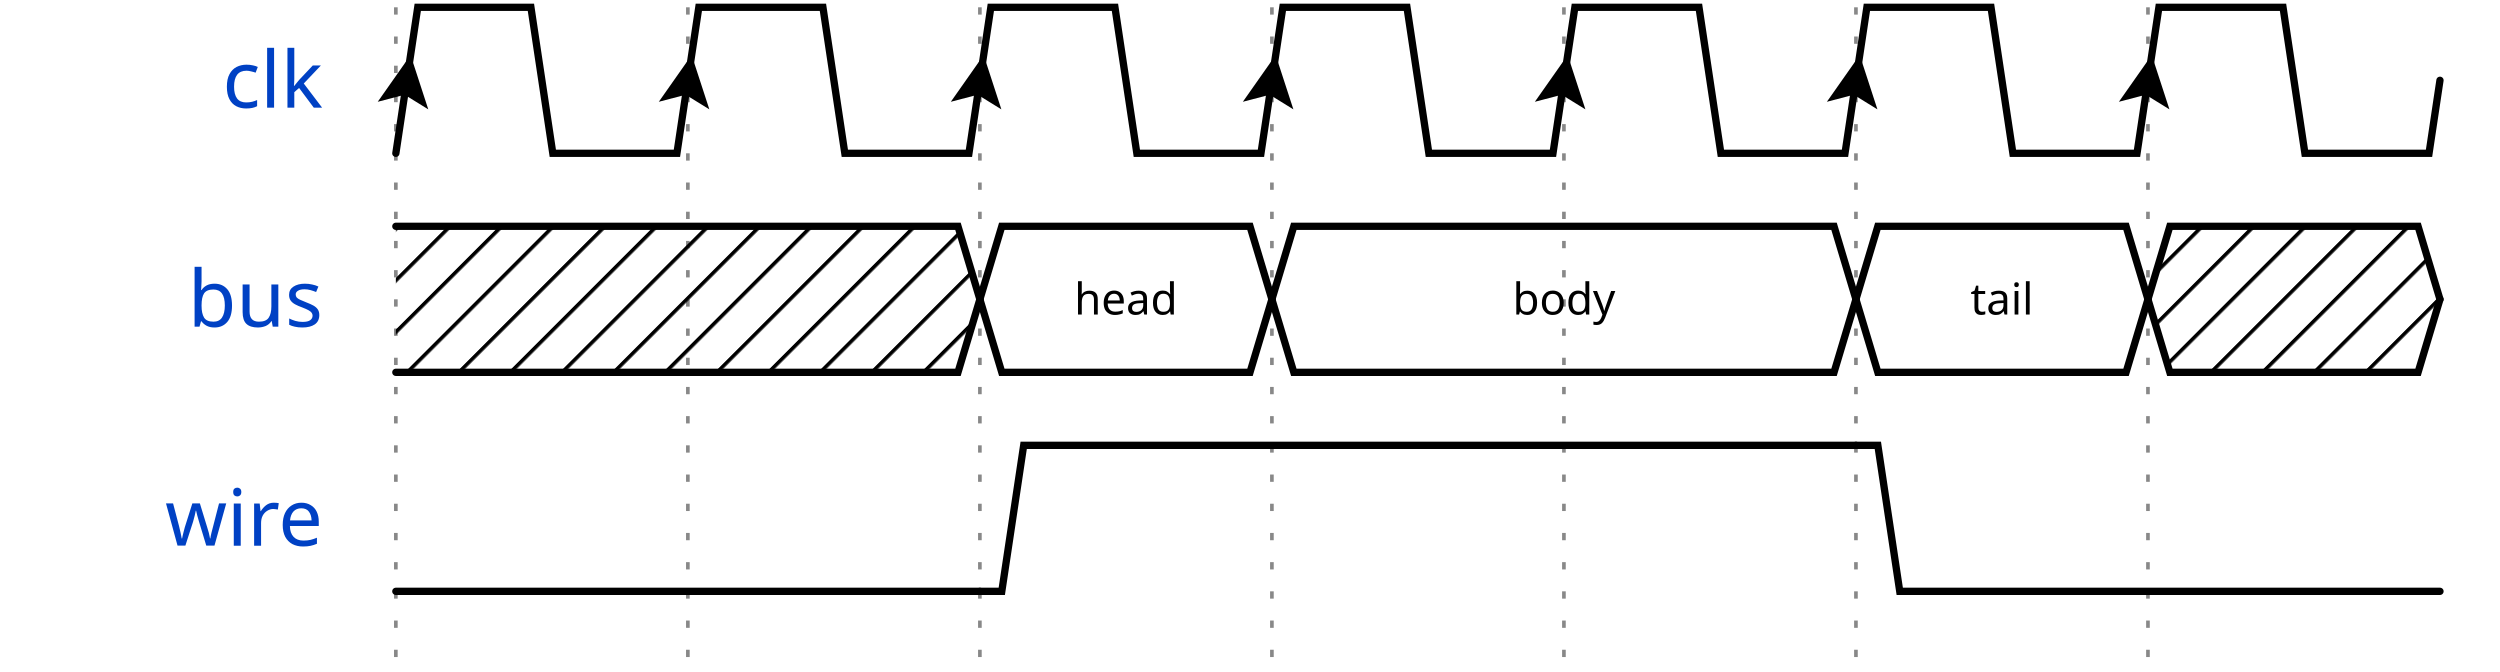
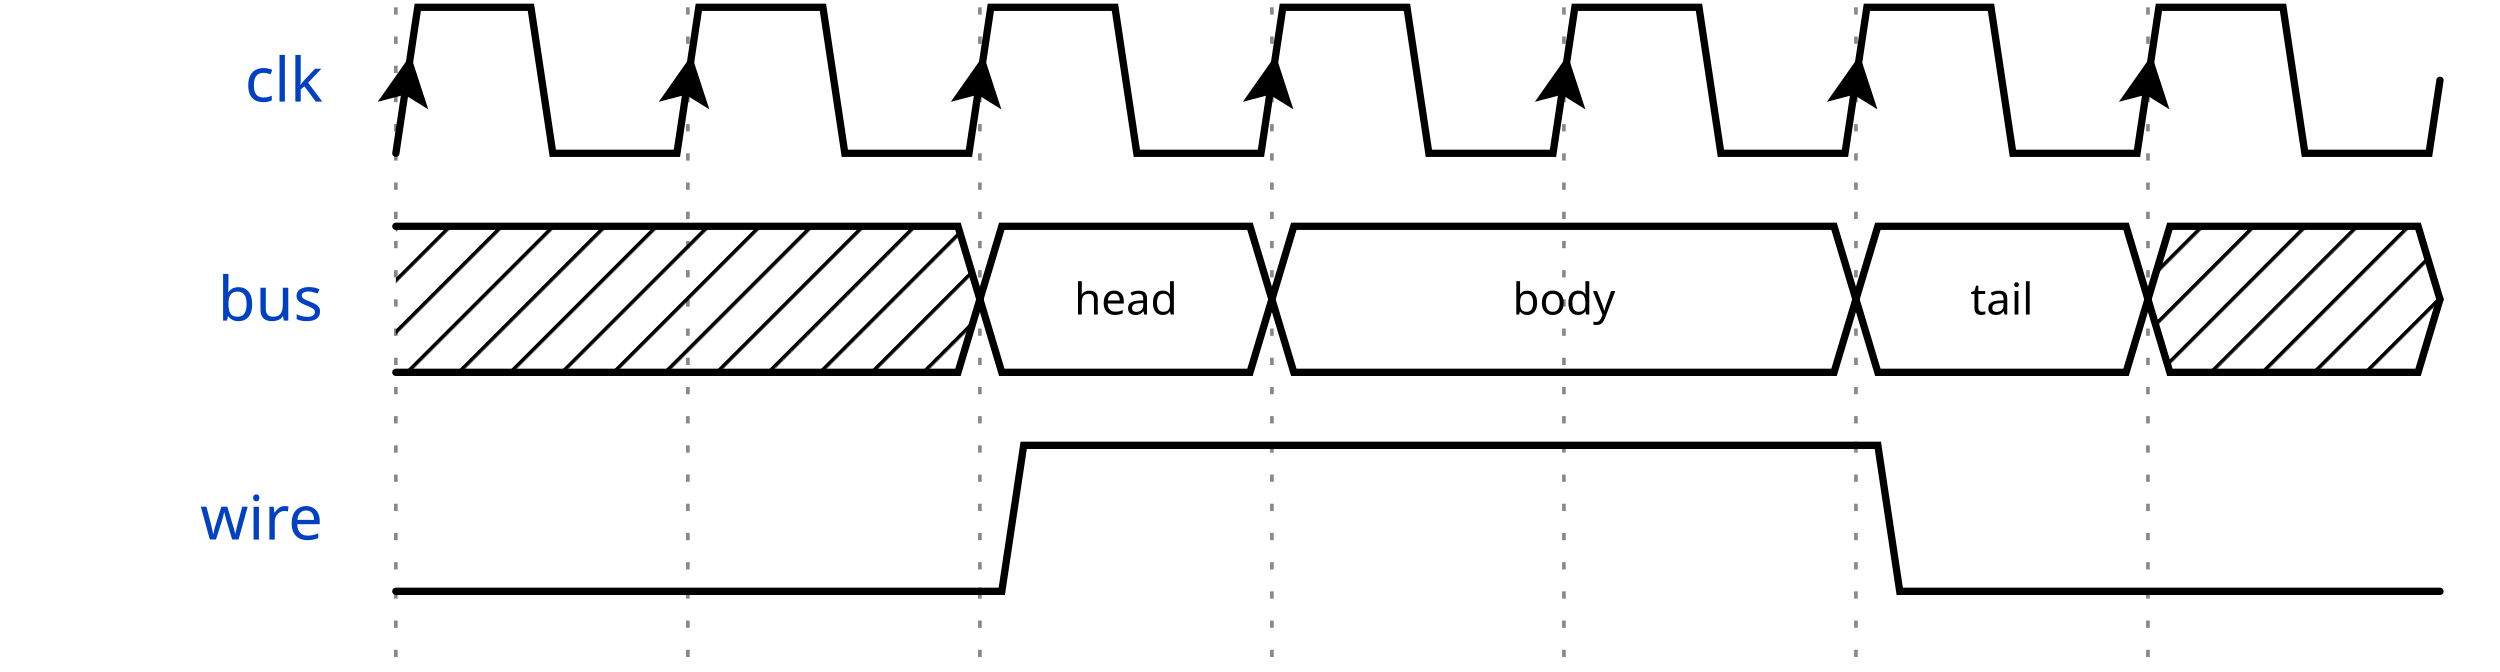
<svg xmlns="http://www.w3.org/2000/svg" width="335" height="90.0" viewBox="-1 -1 336 92.0">
  <style>
- .title {fill: rgba(0, 65, 196, 255);font-weight: 500;font-size: 0.900em;font-family: fira mono;text-align: right;text-anchor: end;dominant-baseline: middle;alignment-baseline: central;}
+ .title {fill: rgba(0, 65, 196, 255);font-weight: 500;font-size: 0.700em;font-family: fira mono;text-align: right;text-anchor: end;dominant-baseline: middle;alignment-baseline: central;}
.text {fill: rgba(0, 0, 0, 255);font-size: 0.900em;font-style: normal;font-variant: normal;font-weight: 500;font-stretch: normal;text-align: center;font-family: fira mono;}
.attr {fill: rgba(0, 0, 0, 255);font-size: 9.000px;font-style: normal;font-variant: normal;font-weight: 200;font-stretch: normal;text-align: center;font-family: fira mono;text-anchor: middle;dominant-baseline: middle;alignment-baseline: central;}
.path {fill: none;stroke: rgba(0, 0, 0, 255);stroke-width: 1;stroke-linecap: round;stroke-linejoin: miter;stroke-miterlimit: 4;stroke-dasharray: none;}
.stripe {fill: none;stroke: rgba(0, 0, 0, 255);stroke-width: 0.5;stroke-linecap: round;stroke-linejoin: miter;stroke-miterlimit: 4;stroke-dasharray: none;}
.data {fill: rgba(0, 0, 0, 255);font-size: 0.500em;font-style: normal;font-variant: normal;font-weight: 500;font-stretch: normal;text-align: center;font-family: fira mono;text-anchor: middle;dominant-baseline: middle;alignment-baseline: central;}
.arrow {fill: rgba(0, 0, 0, 255);stroke: none;}
.hide {fill: rgba(255, 255, 255, 255);stroke: rgba(255, 255, 255, 255);stroke-width: 2;}
.hash {fill: url(#diagonalHatch);}
.s2-polygon {fill: rgba(0, 0, 0, 0);stroke: none;}
.s3-polygon {fill: rgba(255, 255, 176, 255);stroke: none;}
.s4-polygon {fill: rgba(255, 224, 185, 255);stroke: none;}
.s5-polygon {fill: rgba(185, 224, 255, 255);stroke: none;}
.tick {stroke: rgba(136, 136, 136, 255);stroke-width: 0.5;stroke-dasharray: 1, 3;}
.edge {fill: none;stroke: rgba(0, 0, 255, 255);stroke-width: 1;}
.edge-arrow {fill: rgba(0, 0, 255, 255);stroke: none;overflow: visible;}
.edge-text {font-family: fira mono;font-size: 0.625em;fill: rgba(0, 0, 0, 255);filter: #solid;transform: translate(0, 2.5px);text-anchor: middle;}
.edge-background {fill: rgba(255, 255, 255, 255);stroke: rgba(255, 255, 255, 255);stroke-width: 2;}
.border {stroke-width: 1.25;stroke: rgba(0, 0, 0, 255);}
.h1 {fill: rgba(0, 0, 0, 255);font-size: 18.310px;font-weight: bold;font-family: fira mono;text-align: left;dominant-baseline: middle;}
.h2 {fill: rgba(0, 0, 0, 255);font-size: 14.650px;font-weight: bold;font-family: fira mono;text-align: left;dominant-baseline: middle;}
.h3 {fill: rgba(0, 0, 0, 255);font-size: 11.720px;font-weight: bold;font-family: fira mono;text-align: left;dominant-baseline: middle;}
.h4 {fill: rgba(0, 0, 0, 255);font-size: 9.380px;font-weight: bold;font-family: fira mono;text-align: left;dominant-baseline: middle;}
.h5 {fill: rgba(0, 0, 0, 255);font-size: 7.500px;font-weight: bold;font-family: fira mono;text-align: left;dominant-baseline: middle;}
.h6 {fill: rgba(0, 0, 0, 255);font-size: 6.000px;font-weight: bold;font-family: fira mono;text-align: left;dominant-baseline: middle;}</style>
  <defs>
    <pattern id="diagonalHatch" width="5" height="5" patternTransform="rotate(45 0 0)" patternUnits="userSpaceOnUse">
      <line x1="0" y1="0" x2="0" y2="5" style="stroke:black; stroke-width:1" />
    </pattern>
    <marker id="arrow" viewBox="0 0 10 10" refX="10" refY="5" markerWidth="7" markerHeight="7" markerUnits="userSpaceOnUse" orient="auto-start-reverse" style="fill:#00F;">
      <path d="M 0 0 L 10 5 L 0 10 z" />
    </marker>
    <filter x="0" y="0" width="1" height="1" id="solid">
      <feFlood flood-color="white" />
      <feComposite in="SourceGraphic" />
    </filter>
  </defs>
  <g id="a">
    <g id="ticks_5" transform="translate(50, 0)">
      <path d="M0,0 L0,90.0" class="tick" style="fill: none;" />
      <path d="M40,0 L40,90.0" class="tick" style="fill: none;" />
      <path d="M80,0 L80,90.0" class="tick" style="fill: none;" />
      <path d="M120,0 L120,90.0" class="tick" style="fill: none;" />
      <path d="M160,0 L160,90.0" class="tick" style="fill: none;" />
      <path d="M200,0 L200,90.0" class="tick" style="fill: none;" />
      <path d="M240,0 L240,90.0" class="tick" style="fill: none;" />
    </g>
    <g id="clk" transform="translate(50, 0)">
-       <text x="-10" y="10.0" class="title" style="stroke: none;">clk</text>
+       <text x="-10" y="10" class="title" style="stroke: none;">clk</text>
      <g data-symbol="BRICKS.Pclk" transform="translate(0, 0)" class="s2">
        <path d="M0,20 L3.0,0 L18.5,0 L21.5,20 L38.5,20 L40,10.0" class="path" style="fill: none;" />
        <path d="M-3.5 -3.5 L0 3.5 L3.5 -3.5 L0 -2 L-3.5 -3.5" transform="translate(1.5, 10.0) rotate(-171.4692, 0, 0)" class="arrow" style="" />
      </g>
      <g data-symbol="BRICKS.Pclk" transform="translate(40, 0)" class="s2">
        <path d="M0,10.0 L1.5,0 L18.5,0 L21.5,20 L38.5,20 L40,10.0" class="path" style="fill: none;" />
        <path d="M-3.5 -3.5 L0 3.5 L3.5 -3.5 L0 -2 L-3.5 -3.5" transform="translate(0.0, 10.0) rotate(-171.4692, 0, 0)" class="arrow" style="" />
      </g>
      <g data-symbol="BRICKS.Pclk" transform="translate(80, 0)" class="s2">
        <path d="M0,10.0 L1.5,0 L18.5,0 L21.5,20 L38.5,20 L40,10.0" class="path" style="fill: none;" />
        <path d="M-3.5 -3.5 L0 3.5 L3.5 -3.5 L0 -2 L-3.5 -3.5" transform="translate(0.0, 10.0) rotate(-171.4692, 0, 0)" class="arrow" style="" />
      </g>
      <g data-symbol="BRICKS.Pclk" transform="translate(120, 0)" class="s2">
        <path d="M0,10.0 L1.5,0 L18.5,0 L21.5,20 L38.5,20 L40,10.0" class="path" style="fill: none;" />
        <path d="M-3.5 -3.5 L0 3.5 L3.5 -3.5 L0 -2 L-3.5 -3.5" transform="translate(0.0, 10.0) rotate(-171.4692, 0, 0)" class="arrow" style="" />
      </g>
      <g data-symbol="BRICKS.Pclk" transform="translate(160, 0)" class="s2">
        <path d="M0,10.0 L1.5,0 L18.5,0 L21.5,20 L38.5,20 L40,10.0" class="path" style="fill: none;" />
        <path d="M-3.5 -3.5 L0 3.5 L3.5 -3.5 L0 -2 L-3.5 -3.5" transform="translate(0.0, 10.0) rotate(-171.4692, 0, 0)" class="arrow" style="" />
      </g>
      <g data-symbol="BRICKS.Pclk" transform="translate(200, 0)" class="s2">
        <path d="M0,10.0 L1.5,0 L18.5,0 L21.5,20 L38.5,20 L40,10.0" class="path" style="fill: none;" />
        <path d="M-3.5 -3.5 L0 3.5 L3.5 -3.5 L0 -2 L-3.5 -3.5" transform="translate(0.0, 10.0) rotate(-171.4692, 0, 0)" class="arrow" style="" />
      </g>
      <g data-symbol="BRICKS.Pclk" transform="translate(240, 0)" class="s2">
        <path d="M0,10.0 L1.5,0 L18.5,0 L21.5,20 L38.5,20 L40,10.0" class="path" style="fill: none;" />
        <path d="M-3.5 -3.5 L0 3.5 L3.5 -3.5 L0 -2 L-3.5 -3.5" transform="translate(0.0, 10.0) rotate(-171.4692, 0, 0)" class="arrow" style="" />
      </g>
    </g>
    <g id="bus" transform="translate(50, 30.0)">
-       <text x="-10" y="10.0" class="title" style="stroke: none;">bus</text>
+       <text x="-10" y="10" class="title" style="stroke: none;">bus</text>
      <g data-symbol="BRICKS.x" transform="translate(0, 0)" class="s2">
        <polygon points="0,0 3,0 77,0 80,10.0 77,20 3,20 0,20 " class="hash" style="" />
        <path d="M0,0 L3,0 L77,0 L80,10.0" class="path" style="fill: none;" />
        <path d="M0,20 L3,20 L77,20 L80,10.0" class="path" style="fill: none;" />
      </g>
      <g data-symbol="BRICKS.data" transform="translate(80, 0)" class="s2">
        <polygon points="0,10.0 3,0 37,0 40,10.0 37,20 3,20 0,10.0 " class="s2-polygon" style="" />
        <path d="M0,10.0 L3,0 L37,0 L40,10.0" class="path" style="fill: none;" />
        <path d="M0,10.0 L3,20 L37,20 L40,10.0" class="path" style="fill: none;" />
-         <text x="20.0" y="10.0" class="data" style="stroke: none;">head</text>
+         <text x="20" y="10" class="data" style="stroke: none;">head</text>
      </g>
      <g data-symbol="BRICKS.data" transform="translate(120, 0)" class="s2">
        <polygon points="0,10.0 3,0 77,0 80,10.0 77,20 3,20 0,10.0 " class="s2-polygon" style="" />
        <path d="M0,10.0 L3,0 L77,0 L80,10.0" class="path" style="fill: none;" />
        <path d="M0,10.0 L3,20 L77,20 L80,10.0" class="path" style="fill: none;" />
-         <text x="40.0" y="10.0" class="data" style="stroke: none;">body</text>
+         <text x="40" y="10" class="data" style="stroke: none;">body</text>
      </g>
      <g data-symbol="BRICKS.data" transform="translate(200, 0)" class="s2">
        <polygon points="0,10.0 3,0 37,0 40,10.0 37,20 3,20 0,10.0 " class="s2-polygon" style="" />
        <path d="M0,10.0 L3,0 L37,0 L40,10.0" class="path" style="fill: none;" />
        <path d="M0,10.0 L3,20 L37,20 L40,10.0" class="path" style="fill: none;" />
-         <text x="20.0" y="10.0" class="data" style="stroke: none;">tail</text>
+         <text x="20" y="10" class="data" style="stroke: none;">tail</text>
      </g>
      <g data-symbol="BRICKS.x" transform="translate(240, 0)" class="s2">
        <polygon points="0,10.0 3,0 37,0 40,10.0 37,20 3,20 0,10.0 " class="hash" style="" />
        <path d="M0,10.0 L3,0 L37,0 L40,10.0" class="path" style="fill: none;" />
        <path d="M0,10.0 L3,20 L37,20 L40,10.0" class="path" style="fill: none;" />
      </g>
    </g>
    <g id="wire" transform="translate(50, 60.0)">
-       <text x="-10" y="10.0" class="title" style="stroke: none;">wire</text>
+       <text x="-10" y="10" class="title" style="stroke: none;">wire</text>
      <g data-symbol="BRICKS.zero" transform="translate(0, 0)" class="s2">
        <path d="M0,20 L3,20 L6,20 L80,20" class="path" style="fill: none;" />
      </g>
      <g data-symbol="BRICKS.one" transform="translate(80, 0)" class="s2">
        <path d="M0,20 L3,20 L6,0 L120,0" class="path" style="fill: none;" />
      </g>
      <g data-symbol="BRICKS.zero" transform="translate(200, 0)" class="s2">
        <path d="M0,0 L3,0 L6,20 L80,20" class="path" style="fill: none;" />
      </g>
    </g>
  </g>
  <g id="edge" transform="translate(50, 0)">
</g>
</svg>
